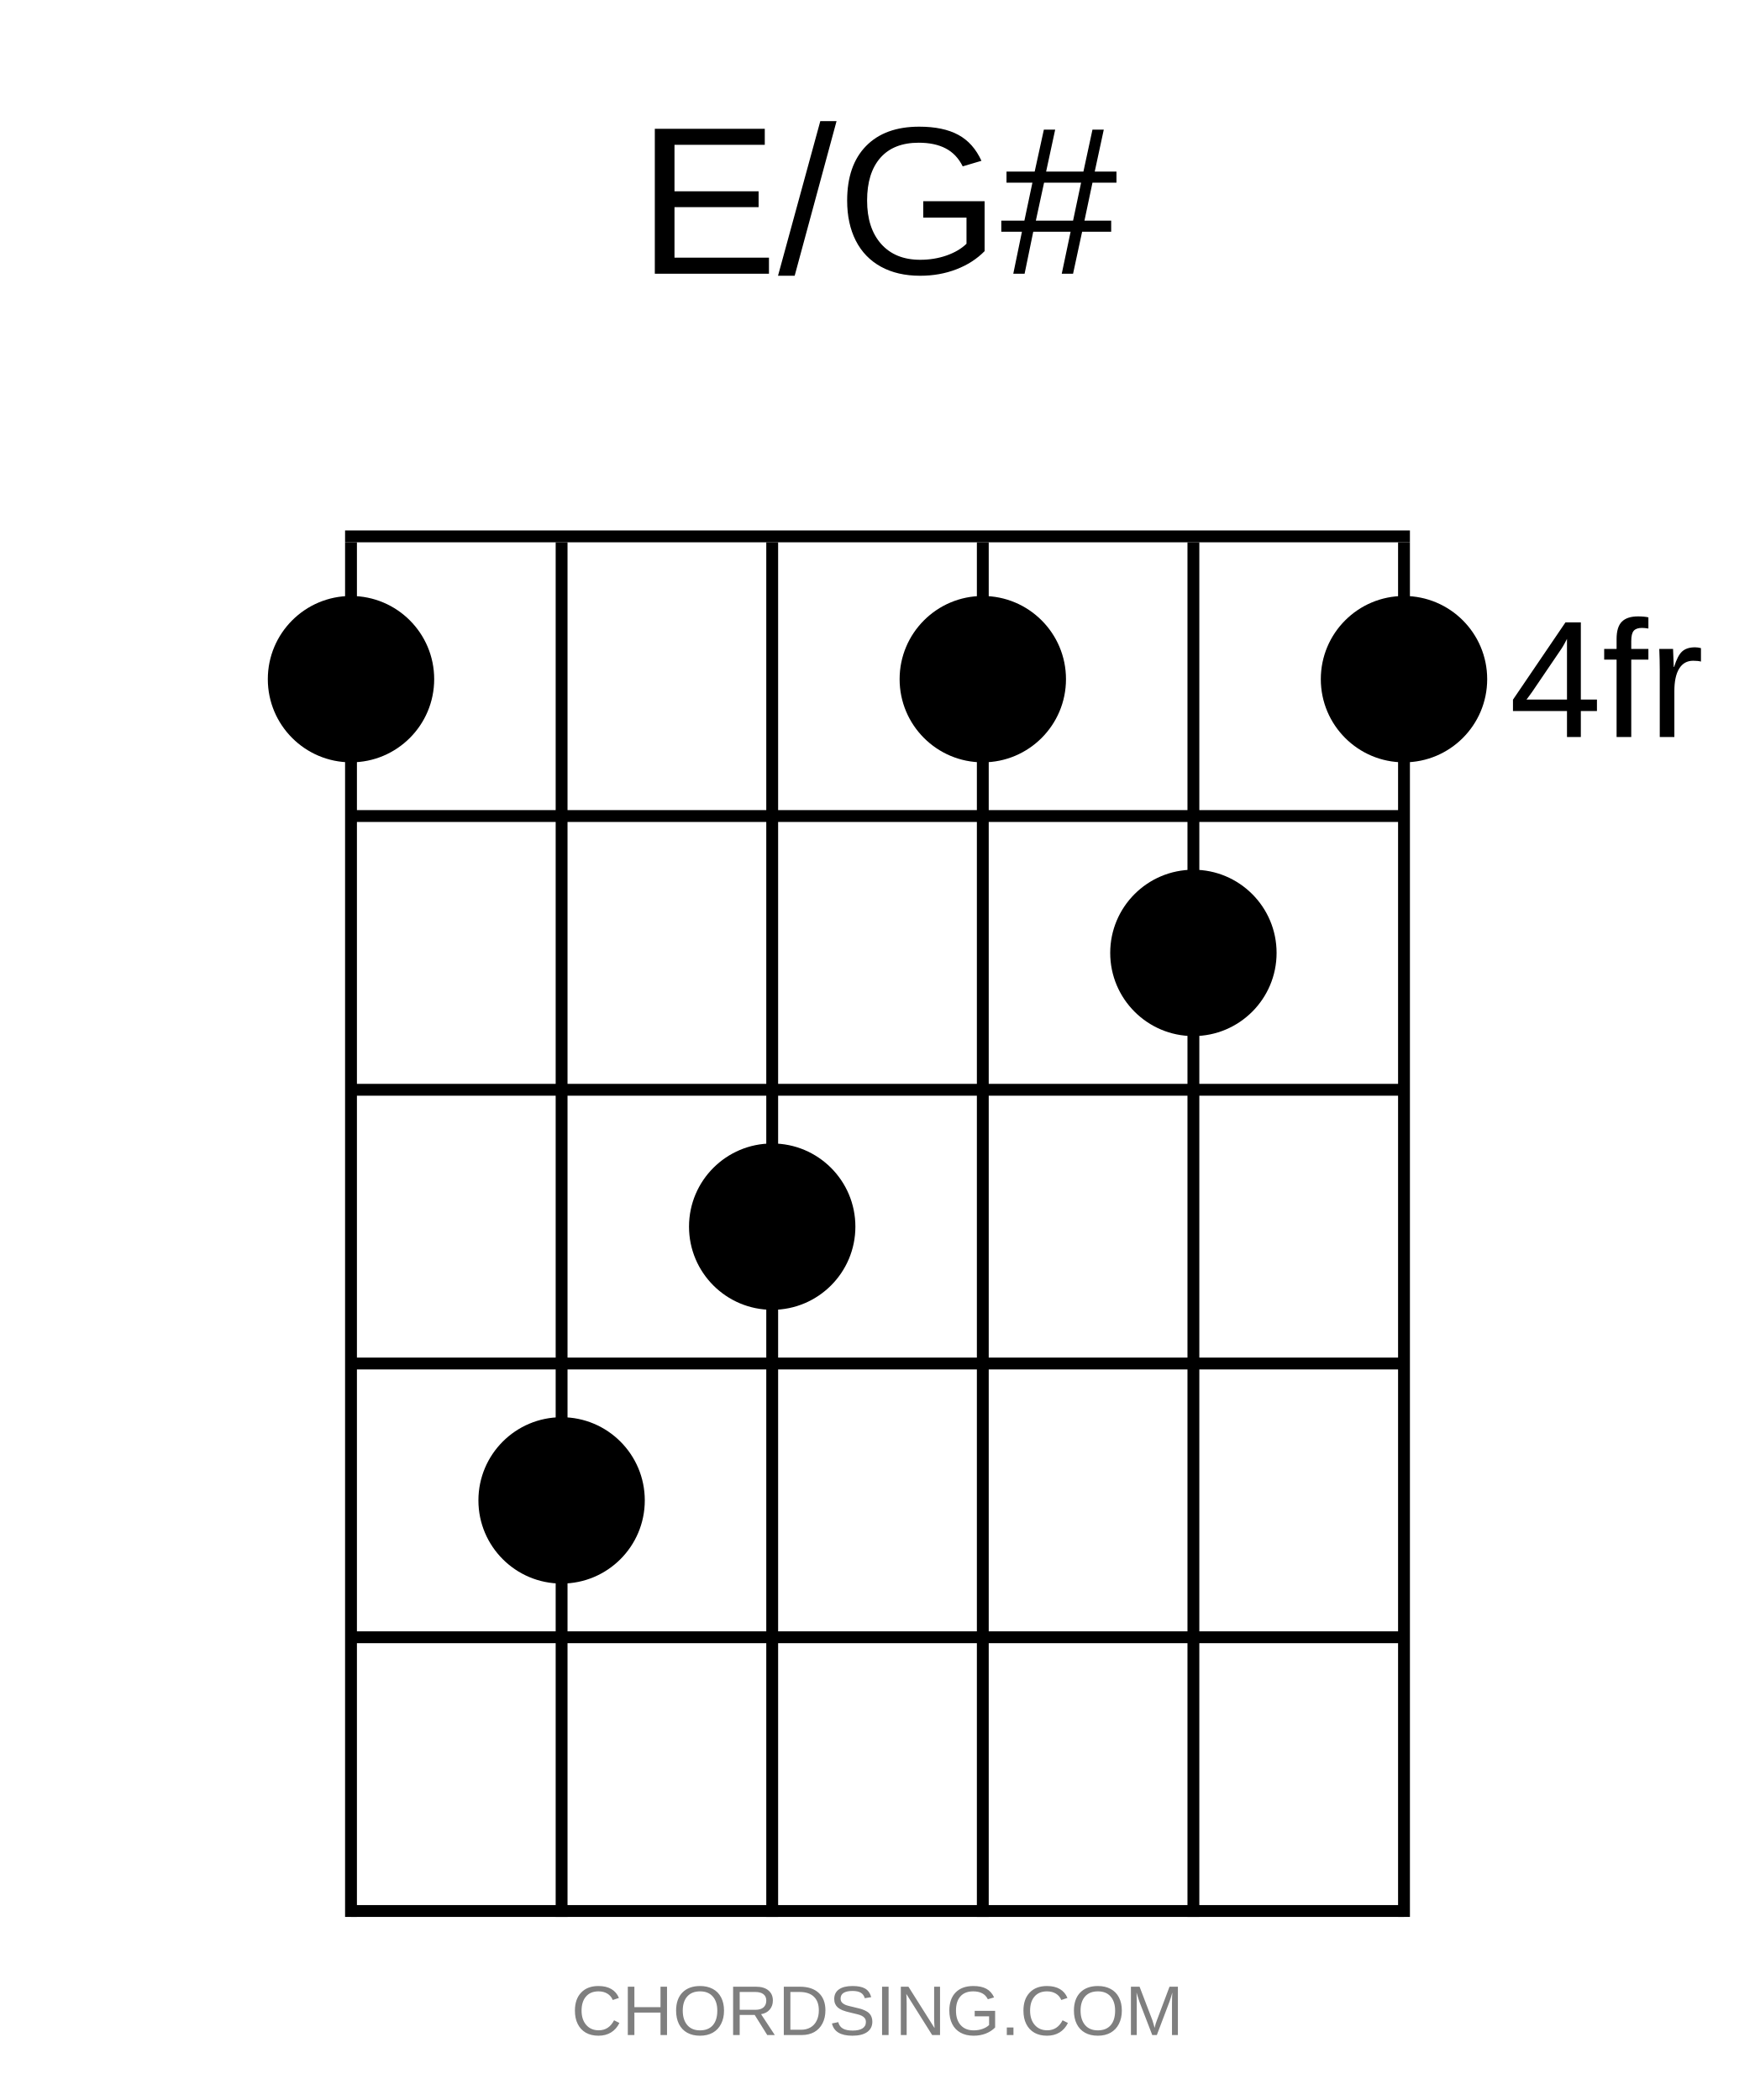
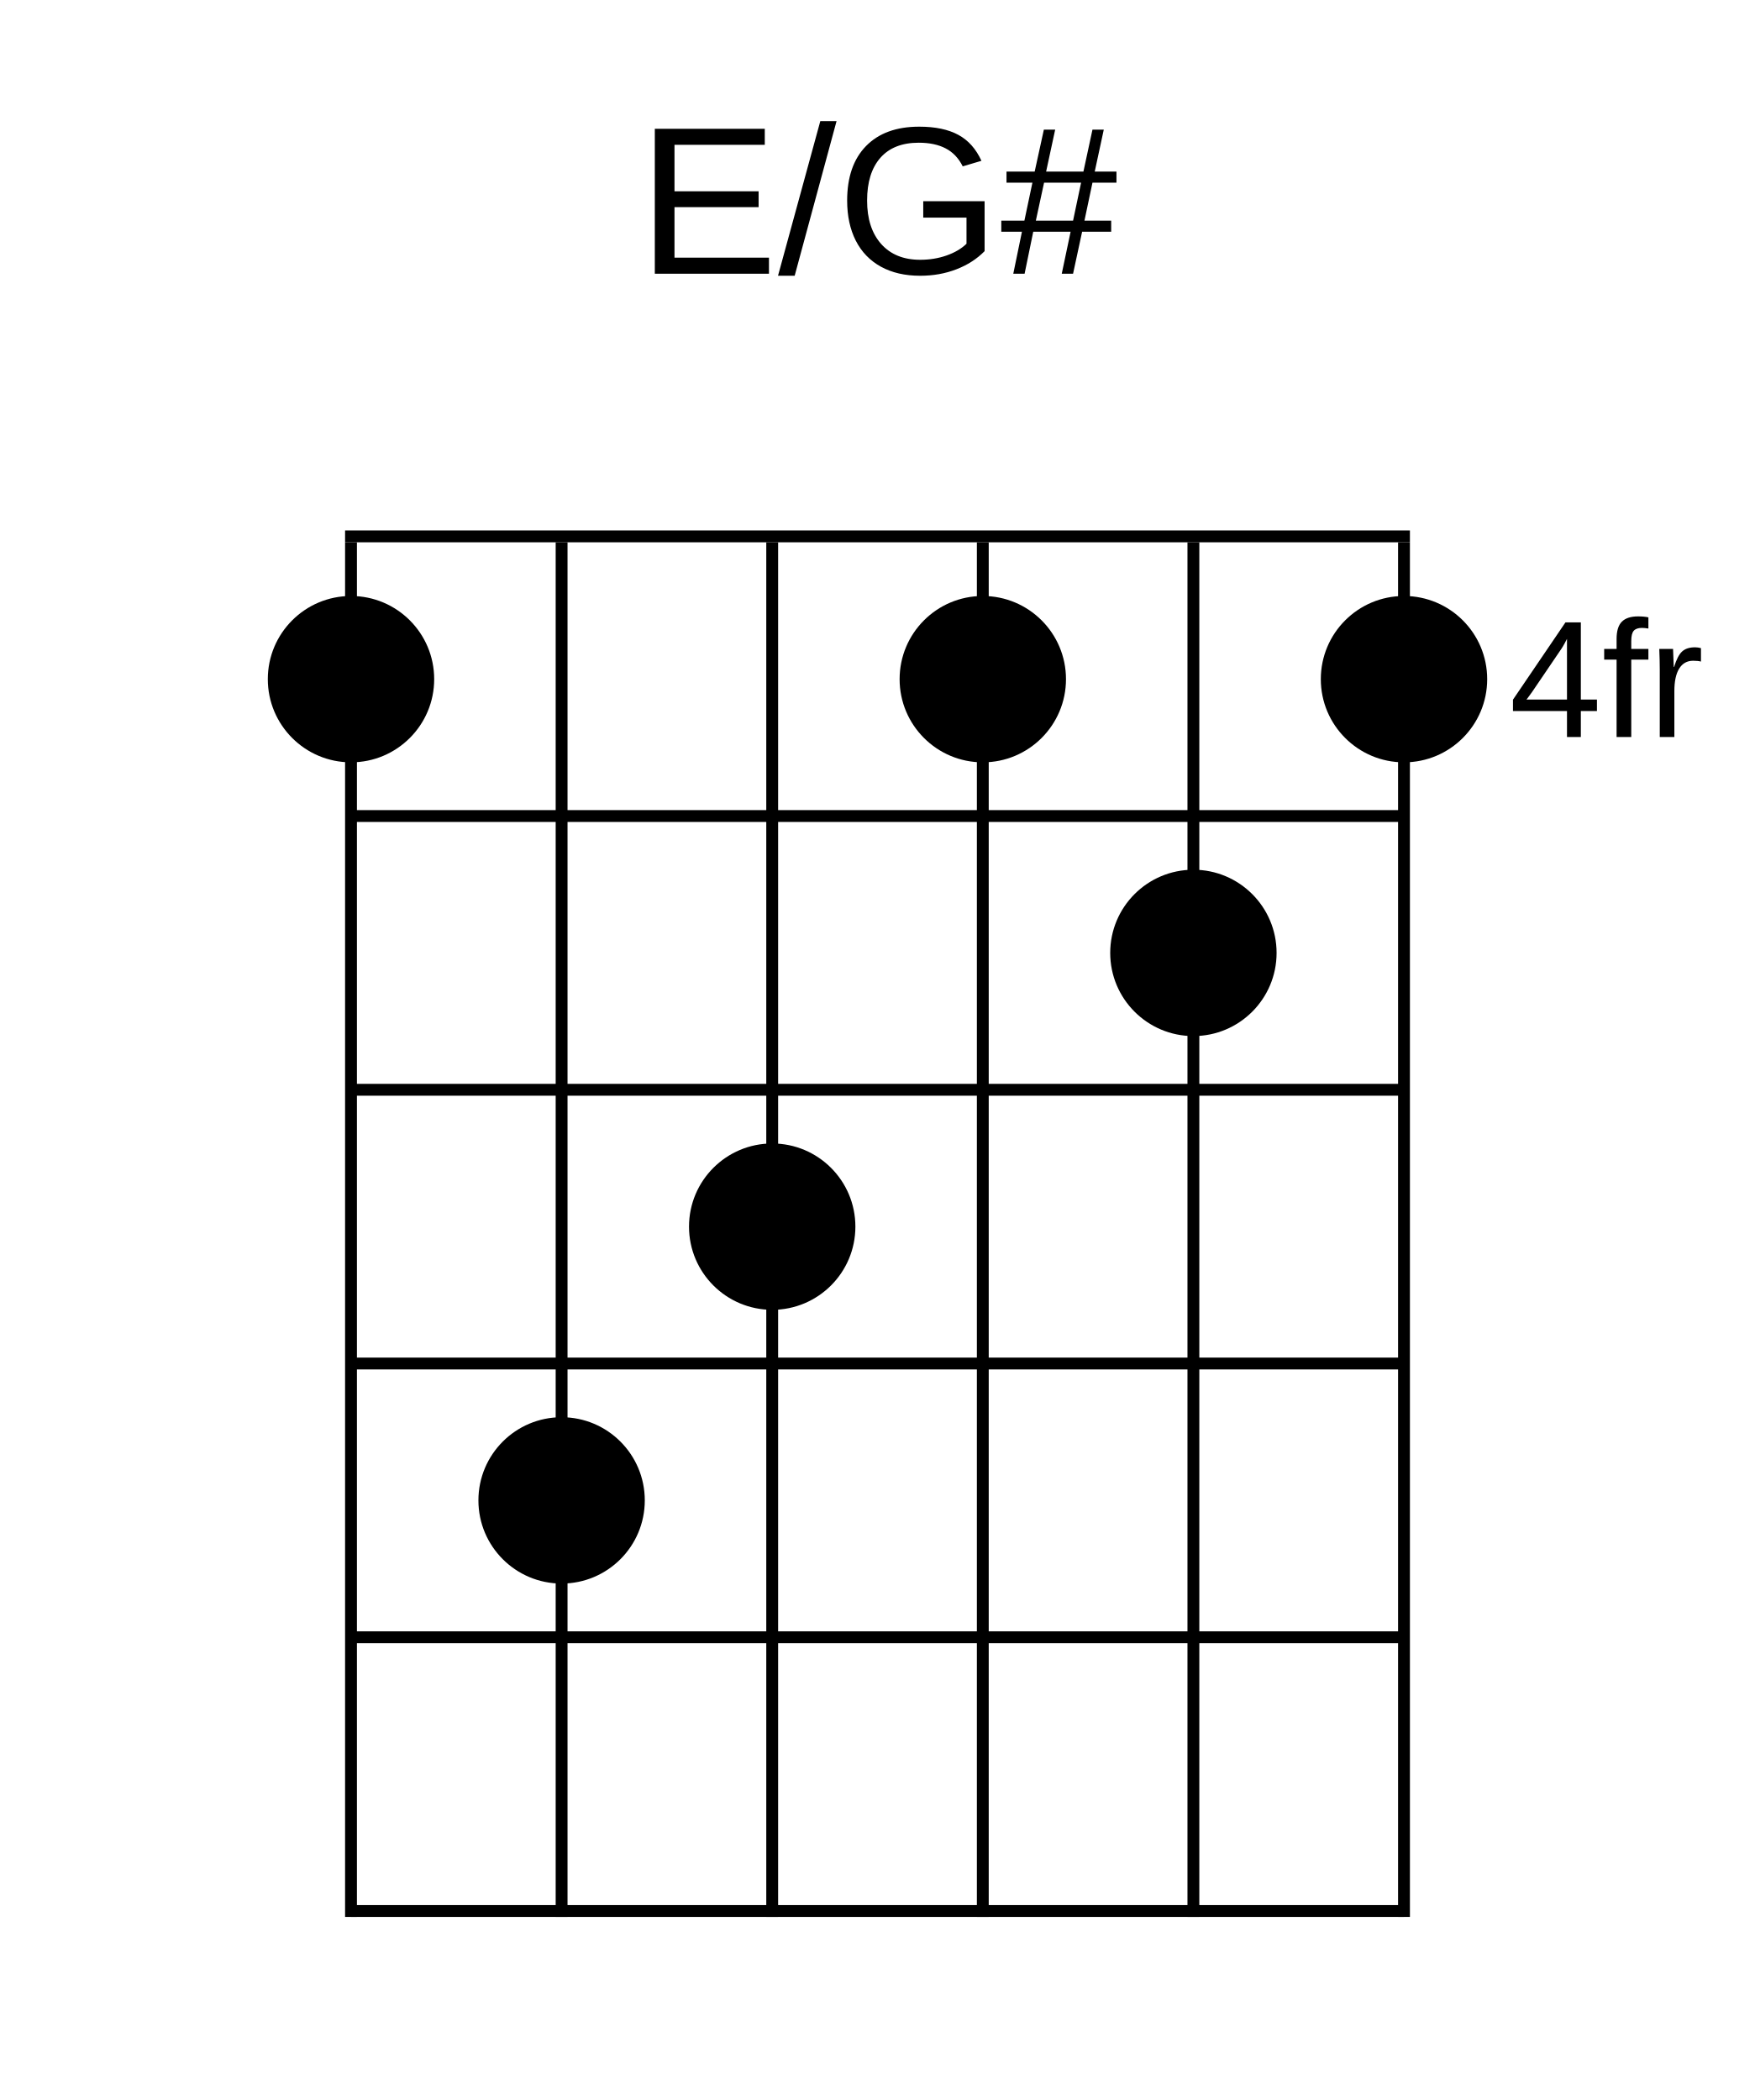
<svg xmlns="http://www.w3.org/2000/svg" version="1.1" preserveAspectRatio="xMidYMid meet" viewBox="0 0 400 478.698">
  <rect width="100%" height="100%" fill="rgba(255, 255, 255, 1)" />
  <text x="200" y="-0.011" font-family="Arial, &quot;Helvetica Neue&quot;, Helvetica, sans-serif" font-size="48" text-anchor="middle" fill="#000000" class="title">
    <tspan dy="62.4" x="200">E/G#</tspan>
  </text>
  <line x1="78.65" y1="122.266" x2="321.35" y2="122.266" stroke-width="2.7" stroke="#000000" />
  <text x="343.96" y="118.605" font-family="Arial, &quot;Helvetica Neue&quot;, Helvetica, sans-serif" font-size="38" text-anchor="left" fill="#000000" class="fret-position">
    <tspan dy="49.4" x="343.96">4fr</tspan>
  </text>
  <line x1="80" y1="186.016" x2="320" y2="186.016" stroke-width="2.7" stroke="#000000" />
  <line x1="80" y1="248.416" x2="320" y2="248.416" stroke-width="2.7" stroke="#000000" />
  <line x1="80" y1="310.816" x2="320" y2="310.816" stroke-width="2.7" stroke="#000000" />
  <line x1="80" y1="373.216" x2="320" y2="373.216" stroke-width="2.7" stroke="#000000" />
  <line x1="80" y1="435.616" x2="320" y2="435.616" stroke-width="2.7" stroke="#000000" />
  <line x1="80" y1="123.616" x2="80" y2="436.966" stroke-width="2.7" stroke="#000000" />
  <line x1="128" y1="123.616" x2="128" y2="436.966" stroke-width="2.7" stroke="#000000" />
  <line x1="176" y1="123.616" x2="176" y2="436.966" stroke-width="2.7" stroke="#000000" />
  <line x1="224" y1="123.616" x2="224" y2="436.966" stroke-width="2.7" stroke="#000000" />
  <line x1="272" y1="123.616" x2="272" y2="436.966" stroke-width="2.7" stroke="#000000" />
  <line x1="320" y1="123.616" x2="320" y2="436.966" stroke-width="2.7" stroke="#000000" />
  <circle r="18.96" cx="80" cy="154.816" fill="#000000" stroke-width="0" stroke="#000000" class="finger finger-string-0 finger-fret-0 finger-string-0-fret-0 finger-circle" />
  <circle r="18.96" cx="224" cy="154.816" fill="#000000" stroke-width="0" stroke="#000000" class="finger finger-string-3 finger-fret-0 finger-string-3-fret-0 finger-circle" />
  <circle r="18.96" cx="320" cy="154.816" fill="#000000" stroke-width="0" stroke="#000000" class="finger finger-string-5 finger-fret-0 finger-string-5-fret-0 finger-circle" />
  <circle r="18.96" cx="272" cy="217.216" fill="#000000" stroke-width="0" stroke="#000000" class="finger finger-string-4 finger-fret-1 finger-string-4-fret-1 finger-circle" />
  <circle r="18.96" cx="176" cy="279.616" fill="#000000" stroke-width="0" stroke="#000000" class="finger finger-string-2 finger-fret-2 finger-string-2-fret-2 finger-circle" />
  <circle r="18.96" cx="128" cy="342.016" fill="#000000" stroke-width="0" stroke="#000000" class="finger finger-string-1 finger-fret-3 finger-string-1-fret-3 finger-circle" />
  <text x="80" y="448.096" font-family="Arial, &quot;Helvetica Neue&quot;, Helvetica, sans-serif" font-size="28" text-anchor="middle" dominant-baseline="central" fill="#000000" class="tuning tuning-0" />
  <text x="128" y="448.096" font-family="Arial, &quot;Helvetica Neue&quot;, Helvetica, sans-serif" font-size="28" text-anchor="middle" dominant-baseline="central" fill="#000000" class="tuning tuning-1" />
  <text x="176" y="448.096" font-family="Arial, &quot;Helvetica Neue&quot;, Helvetica, sans-serif" font-size="28" text-anchor="middle" dominant-baseline="central" fill="#000000" class="tuning tuning-2" />
  <text x="224" y="448.096" font-family="Arial, &quot;Helvetica Neue&quot;, Helvetica, sans-serif" font-size="28" text-anchor="middle" dominant-baseline="central" fill="#000000" class="tuning tuning-3" />
  <text x="272" y="448.096" font-family="Arial, &quot;Helvetica Neue&quot;, Helvetica, sans-serif" font-size="28" text-anchor="middle" dominant-baseline="central" fill="#000000" class="tuning tuning-4" />
  <text x="320" y="448.096" font-family="Arial, &quot;Helvetica Neue&quot;, Helvetica, sans-serif" font-size="28" text-anchor="middle" dominant-baseline="central" fill="#000000" class="tuning tuning-5" />
  <text x="200" y="443.085" font-family="Arial, &quot;Helvetica Neue&quot;, Helvetica, sans-serif" font-size="16" text-anchor="middle" fill="rgba(0, 0, 0, 0.5)" class="watermark">
-     <tspan dy="20.8" x="200">CHORDSING.COM</tspan>
+     <tspan dy="20.8" x="200" />
  </text>
  <circle r="0" cx="0" cy="0" fill="none" stroke-width="0" stroke="transparent" class="top-left" />
  <circle r="0" cx="400" cy="0" fill="none" stroke-width="0" stroke="transparent" class="top-right" />
</svg>
